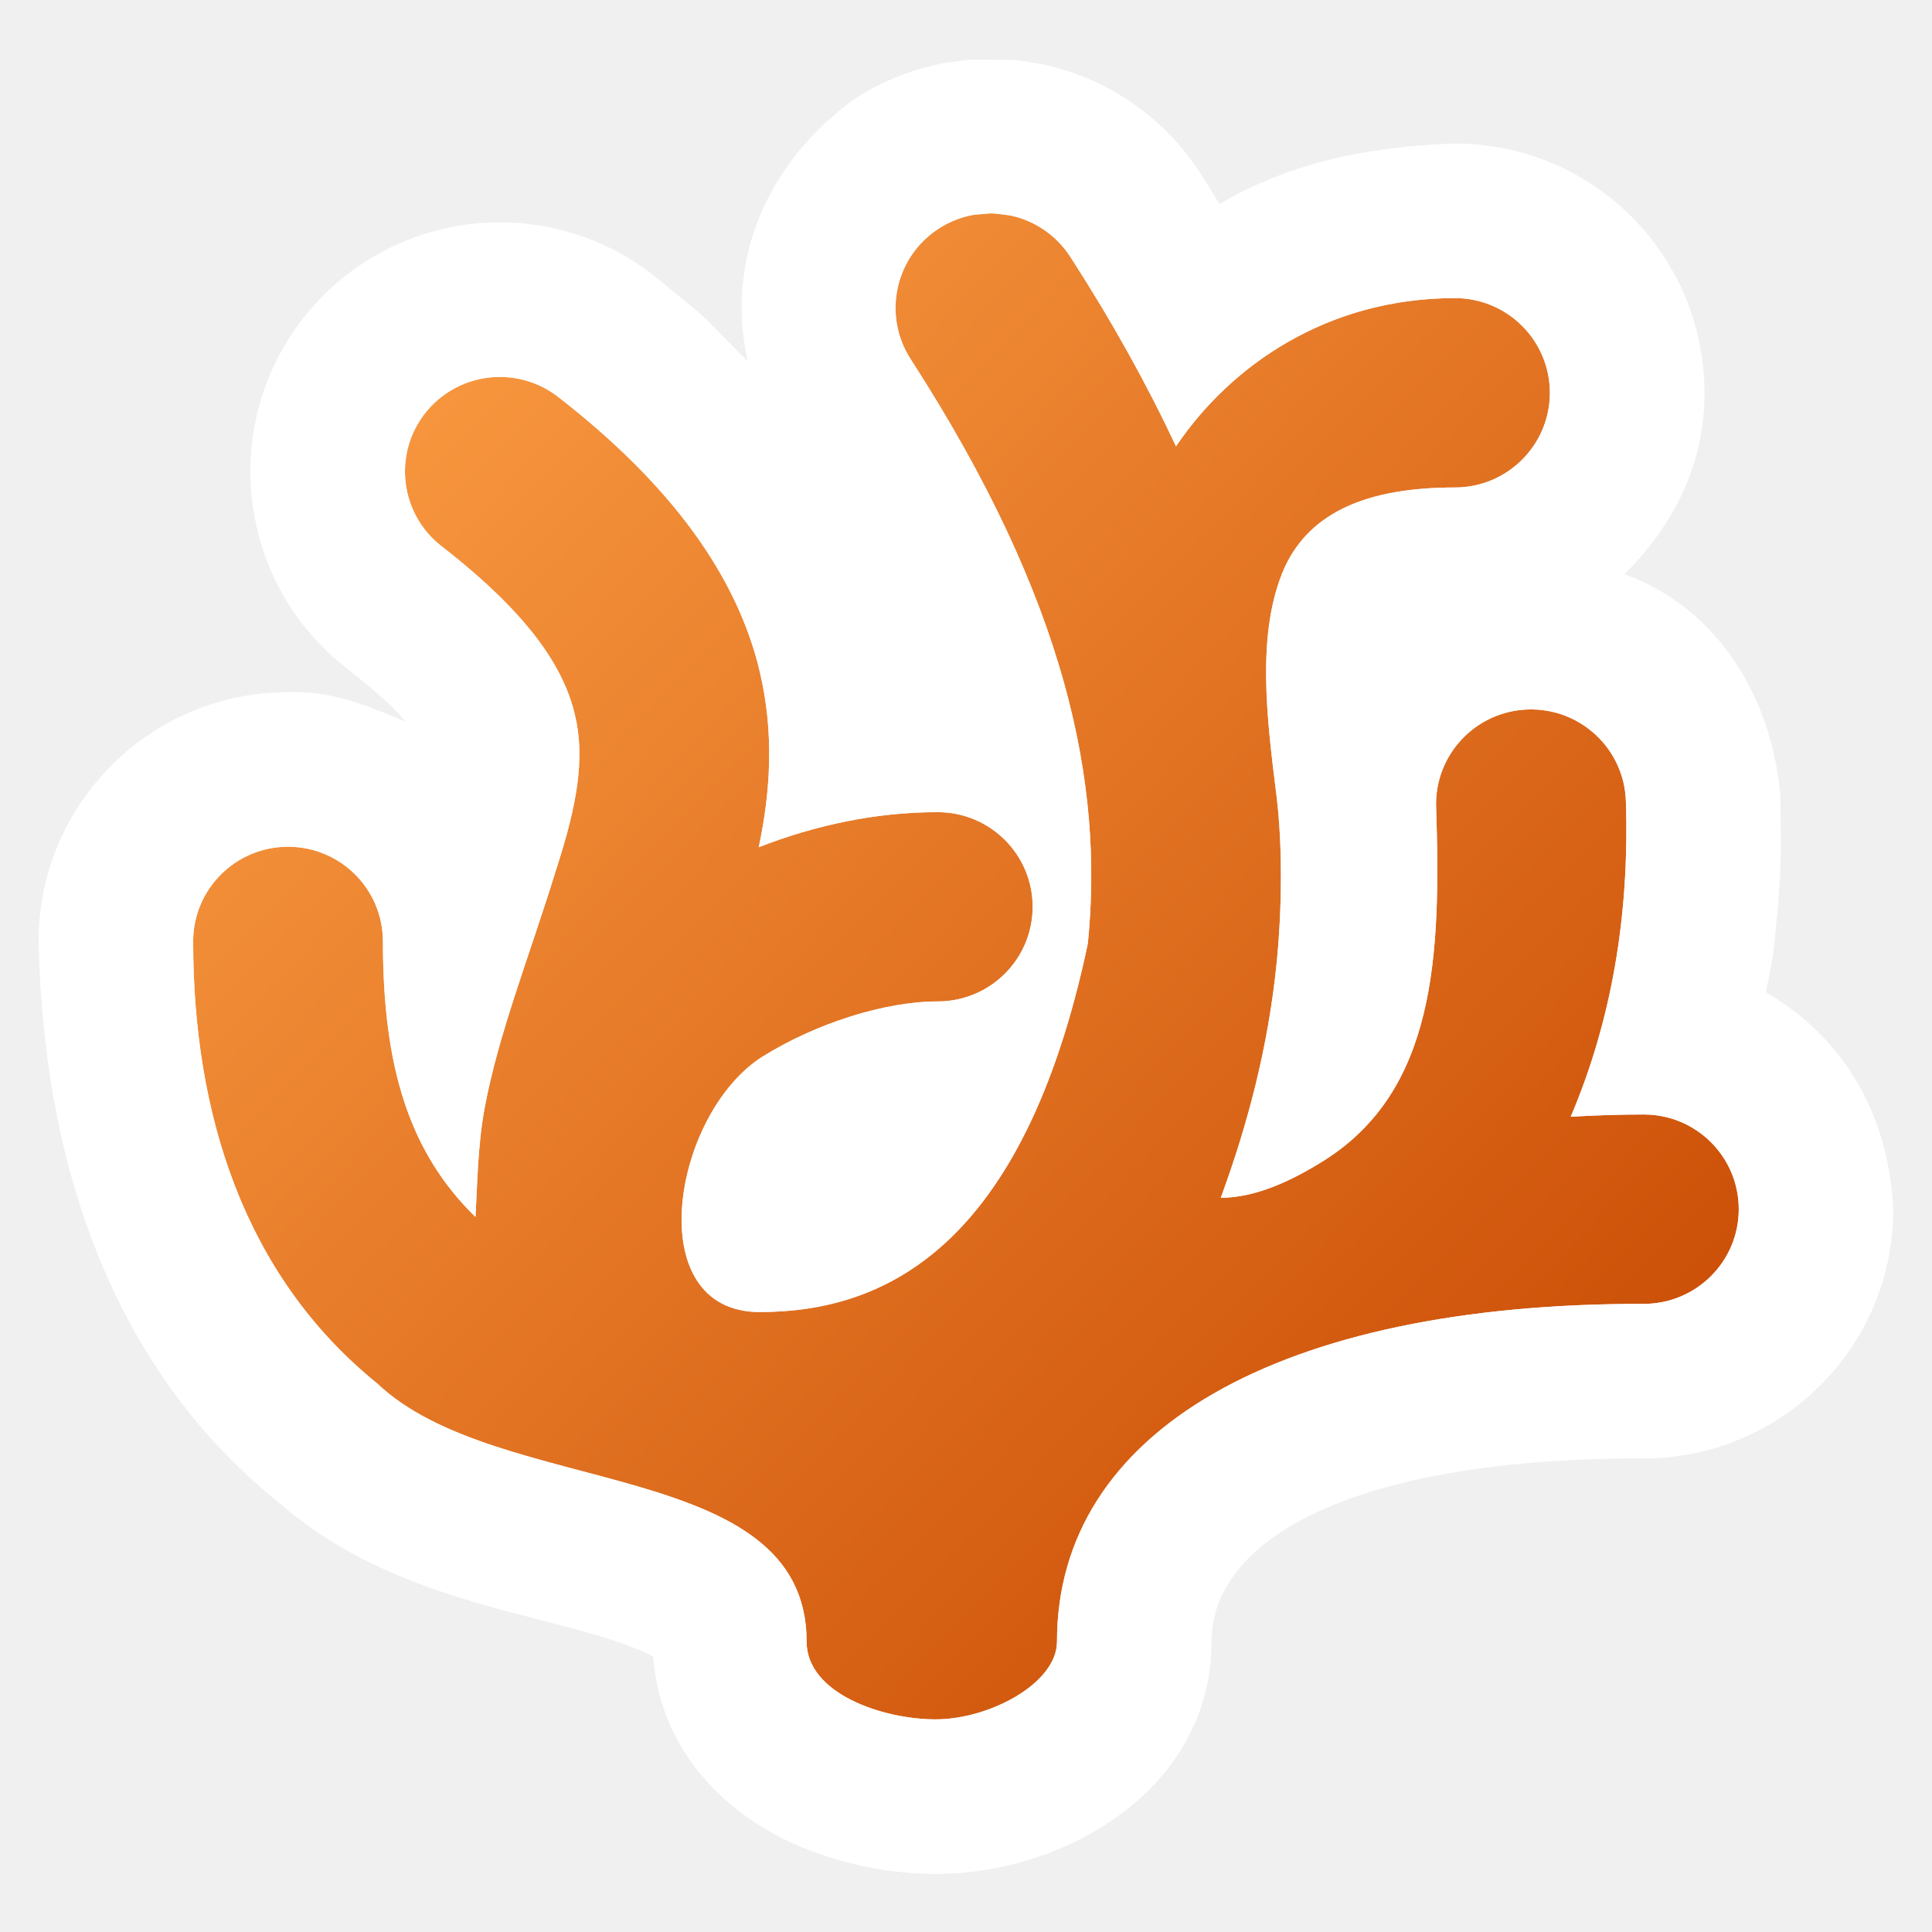
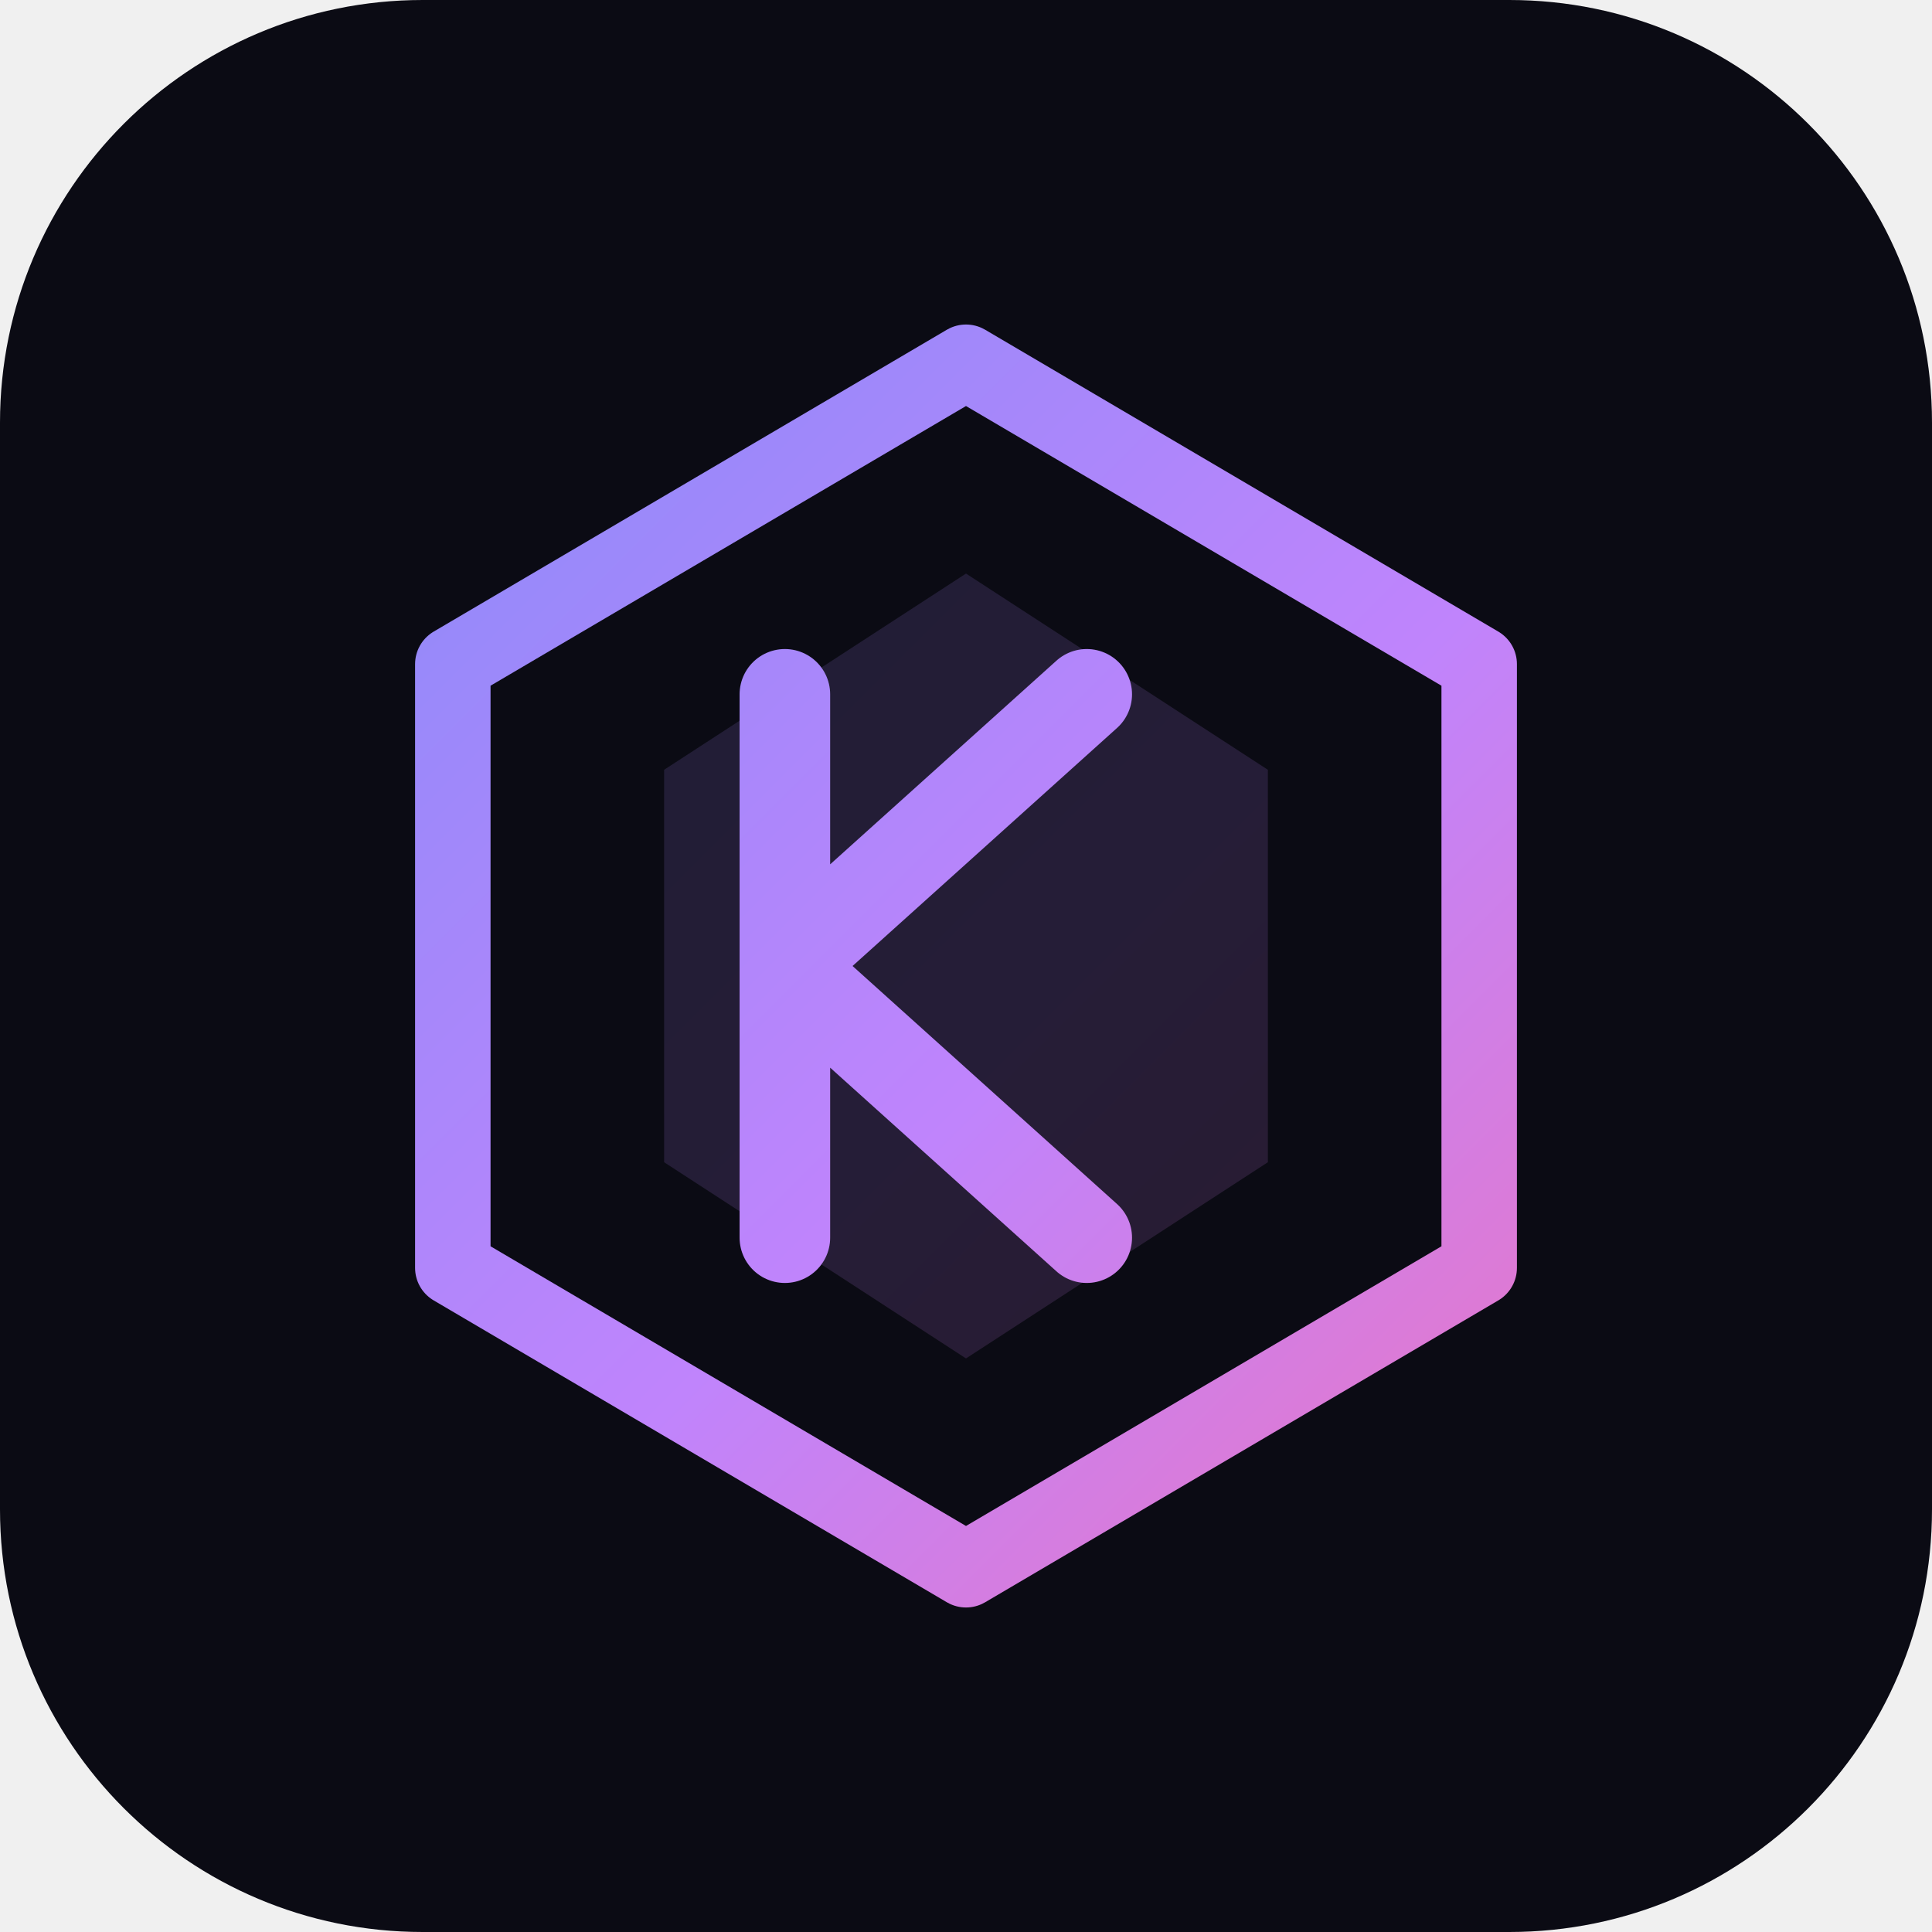
- <svg xmlns="http://www.w3.org/2000/svg" version="1.1" x="0" y="0" width="100" height="100" viewBox="0, 0, 100, 100">
+ <svg xmlns="http://www.w3.org/2000/svg" width="1024" height="1024" viewBox="0 0 48 48" fill="none">
  <defs>
-     <linearGradient id="Gradient_1" gradientUnits="userSpaceOnUse" x1="209.998" y1="224.042" x2="287.332" y2="298.658" gradientTransform="matrix(1, 0, 0, 1, -200, -213)">
-       <stop offset="0" stop-color="#FFA348" />
-       <stop offset="1" stop-color="#C64600" />
+     <linearGradient id="kq" x1="0" y1="0" x2="48" y2="48" gradientUnits="userSpaceOnUse">
+       <stop offset="0%" stop-color="#818cf8" />
+       <stop offset="55%" stop-color="#c084fc" />
+       <stop offset="100%" stop-color="#f472b6" />
    </linearGradient>
  </defs>
-   <g id="Layer_1">
-     <g id="path6008">
-       <path d="M48.608,11.819 C46.325,13.284 45.666,16.318 47.138,18.594 C55.225,31.118 57.134,40.564 56.306,48.842 C52.958,64.695 45.682,67.911 39.324,67.911 C33.116,67.911 34.778,57.694 39.445,54.704 C42.23,52.965 45.798,51.834 48.537,51.834 C51.25,51.834 53.45,49.642 53.45,46.936 C53.45,44.23 51.25,42.037 48.537,42.037 C45.338,42.037 42.201,42.709 39.272,43.853 C39.87,41.03 40.091,37.978 39.318,34.735 C38.143,29.81 34.762,25.106 28.892,20.546 C27.864,19.746 26.56,19.387 25.266,19.547 C23.973,19.707 22.796,20.373 21.995,21.398 C20.33,23.534 20.715,26.613 22.858,28.274 C27.64,31.989 29.219,34.738 29.759,37.002 C30.299,39.265 29.865,41.693 28.78,45.029 C27.394,49.525 25.784,53.538 25.078,57.387 C24.731,59.282 24.702,61.343 24.612,62.99 C21.168,59.634 19.82,55.202 19.82,48.726 C19.819,46.02 17.619,43.826 14.906,43.827 C12.195,43.83 9.998,46.022 9.998,48.726 C9.998,57.57 12.584,65.986 19.516,71.601 C25.791,77.579 41.749,75.37 41.749,84.967 C41.749,87.676 45.714,88.994 48.426,88.994 C51.209,88.994 54.71,87.134 54.71,84.967 C54.71,74.078 66.186,67.459 85.078,67.488 C87.792,67.492 89.994,65.301 89.998,62.595 C90.002,59.889 87.807,57.691 85.094,57.686 C83.802,57.685 82.542,57.729 81.301,57.802 C83.413,52.835 84.35,47.366 84.156,41.459 C84.066,38.754 81.796,36.634 79.085,36.722 C76.37,36.81 74.244,39.077 74.333,41.783 C74.589,49.518 74.299,56.424 68.537,60.065 C66.898,61.099 64.994,61.997 63.187,61.997 C64.59,58.182 65.649,54.156 66.082,49.816 C66.359,47.046 66.389,43.756 66.073,41.2 C65.582,37.24 64.99,32.749 66.494,29.366 C67.844,26.452 70.87,25.232 75.312,25.232 C78.023,25.23 80.22,23.037 80.221,20.334 C80.222,17.627 78.025,15.432 75.312,15.43 C68.71,15.43 63.706,18.904 60.87,23.102 C59.386,19.934 57.58,16.669 55.398,13.29 C54.693,12.198 53.582,11.43 52.31,11.154 C51.679,11.018 51.028,11.006 50.393,11.119 C49.758,11.234 49.151,11.471 48.608,11.819 z" fill="url(#Gradient_1)" />
-       <path d="M50.239,3.082 C53.179,3.136 51.93,2.991 54.005,3.336 C57.346,4.061 60.265,6.078 62.118,8.949 L63.123,10.561 C66.826,8.362 71.068,7.561 75.319,7.43 C82.445,7.436 88.225,13.21 88.221,20.336 C88.238,24.02 86.639,27.172 84.086,29.721 C88.987,31.499 91.733,36.199 92.152,41.197 C92.18,44.58 92.249,44.83 91.827,48.956 C91.745,49.763 91.546,50.554 91.405,51.353 C95.577,53.799 97.765,57.84 97.997,62.607 C97.987,69.735 92.194,75.498 85.066,75.488 C70.02,75.465 62.71,79.675 62.71,84.967 C62.71,92.511 55.258,96.994 48.426,96.994 C45.777,96.994 42.898,96.36 40.479,95.145 C36.759,93.25 34.123,89.987 33.806,85.737 C32.068,84.879 30.15,84.434 28.286,83.932 C27.813,83.807 27.57,83.743 27.327,83.678 C22.661,82.517 18.074,80.985 14.415,77.761 C5.537,70.611 2.229,59.744 1.998,48.723 C2,41.6 7.778,35.834 14.904,35.827 C17.181,35.748 18.943,36.49 20.983,37.35 C20.117,36.294 19.008,35.452 17.955,34.596 C12.316,30.222 11.298,22.107 15.69,16.475 C17.796,13.777 20.888,12.028 24.284,11.608 C27.68,11.188 31.105,12.131 33.799,14.229 C37.211,17.046 35.576,15.553 38.702,18.711 C37.495,13.28 39.864,8.25 44.288,5.086 L44.292,5.083 C45.718,4.17 47.309,3.546 48.984,3.244 L50.239,3.082 z M51.353,11.043 L50.393,11.119 C49.758,11.234 49.151,11.471 48.608,11.819 C46.325,13.284 45.666,16.318 47.138,18.594 C55.225,31.118 57.134,40.564 56.306,48.842 C52.958,64.695 45.682,67.911 39.324,67.911 C33.116,67.911 34.778,57.694 39.445,54.704 C42.23,52.965 45.798,51.834 48.537,51.834 C51.25,51.834 53.45,49.642 53.45,46.936 C53.45,44.23 51.25,42.037 48.537,42.037 C45.338,42.037 42.201,42.709 39.272,43.853 C39.87,41.03 40.091,37.978 39.318,34.735 C38.143,29.81 34.762,25.106 28.892,20.546 C27.864,19.746 26.56,19.387 25.266,19.547 C23.973,19.707 22.796,20.373 21.995,21.398 C20.33,23.534 20.715,26.613 22.858,28.274 C27.64,31.989 29.219,34.738 29.759,37.002 C30.299,39.265 29.865,41.693 28.78,45.029 C27.394,49.525 25.784,53.538 25.078,57.387 C24.731,59.282 24.702,61.343 24.612,62.99 C21.168,59.634 19.82,55.202 19.82,48.726 C19.819,46.02 17.619,43.826 14.906,43.827 C12.195,43.83 9.998,46.022 9.998,48.726 C9.998,57.57 12.584,65.986 19.516,71.601 C25.791,77.579 41.749,75.37 41.749,84.967 C41.749,87.676 45.714,88.994 48.426,88.994 C51.209,88.994 54.71,87.134 54.71,84.967 C54.71,74.078 66.186,67.459 85.078,67.488 C87.792,67.492 89.994,65.301 89.998,62.595 C90.002,59.889 87.807,57.691 85.094,57.686 C83.802,57.685 82.542,57.729 81.301,57.802 C83.413,52.835 84.35,47.366 84.156,41.459 C84.066,38.754 81.796,36.634 79.085,36.722 C76.37,36.81 74.244,39.077 74.333,41.783 C74.589,49.518 74.299,56.424 68.537,60.065 C66.898,61.099 64.994,61.997 63.187,61.997 C64.59,58.182 65.649,54.156 66.082,49.816 C66.359,47.046 66.389,43.756 66.073,41.2 C65.582,37.24 64.99,32.749 66.494,29.366 C67.844,26.452 70.87,25.232 75.312,25.232 C78.023,25.23 80.22,23.037 80.221,20.334 C80.222,17.627 78.025,15.432 75.312,15.43 C68.71,15.43 63.706,18.904 60.87,23.102 C59.386,19.934 57.58,16.669 55.398,13.29 C54.693,12.198 53.582,11.43 52.31,11.154 L51.353,11.043 z" fill="#FFFFFF" />
-     </g>
+   <rect width="48" height="48" rx="10.5" fill="#0b0b14" />
+   <g transform="translate(6 6) scale(0.75)">
+     <polygon points="24,4 41,14 41,34 24,44 7,34 7,14" fill="none" stroke="url(#kq)" stroke-width="2.5" stroke-linejoin="round" />
+     <polygon points="24,11 34,17.5 34,30.5 24,37 14,30.5 14,17.5" fill="url(#kq)" opacity="0.15" />
+     <path d="M18 15v18M18 24l10-9M18 24l10 9" stroke="url(#kq)" stroke-width="3" stroke-linecap="round" stroke-linejoin="round" fill="none" />
  </g>
</svg>
